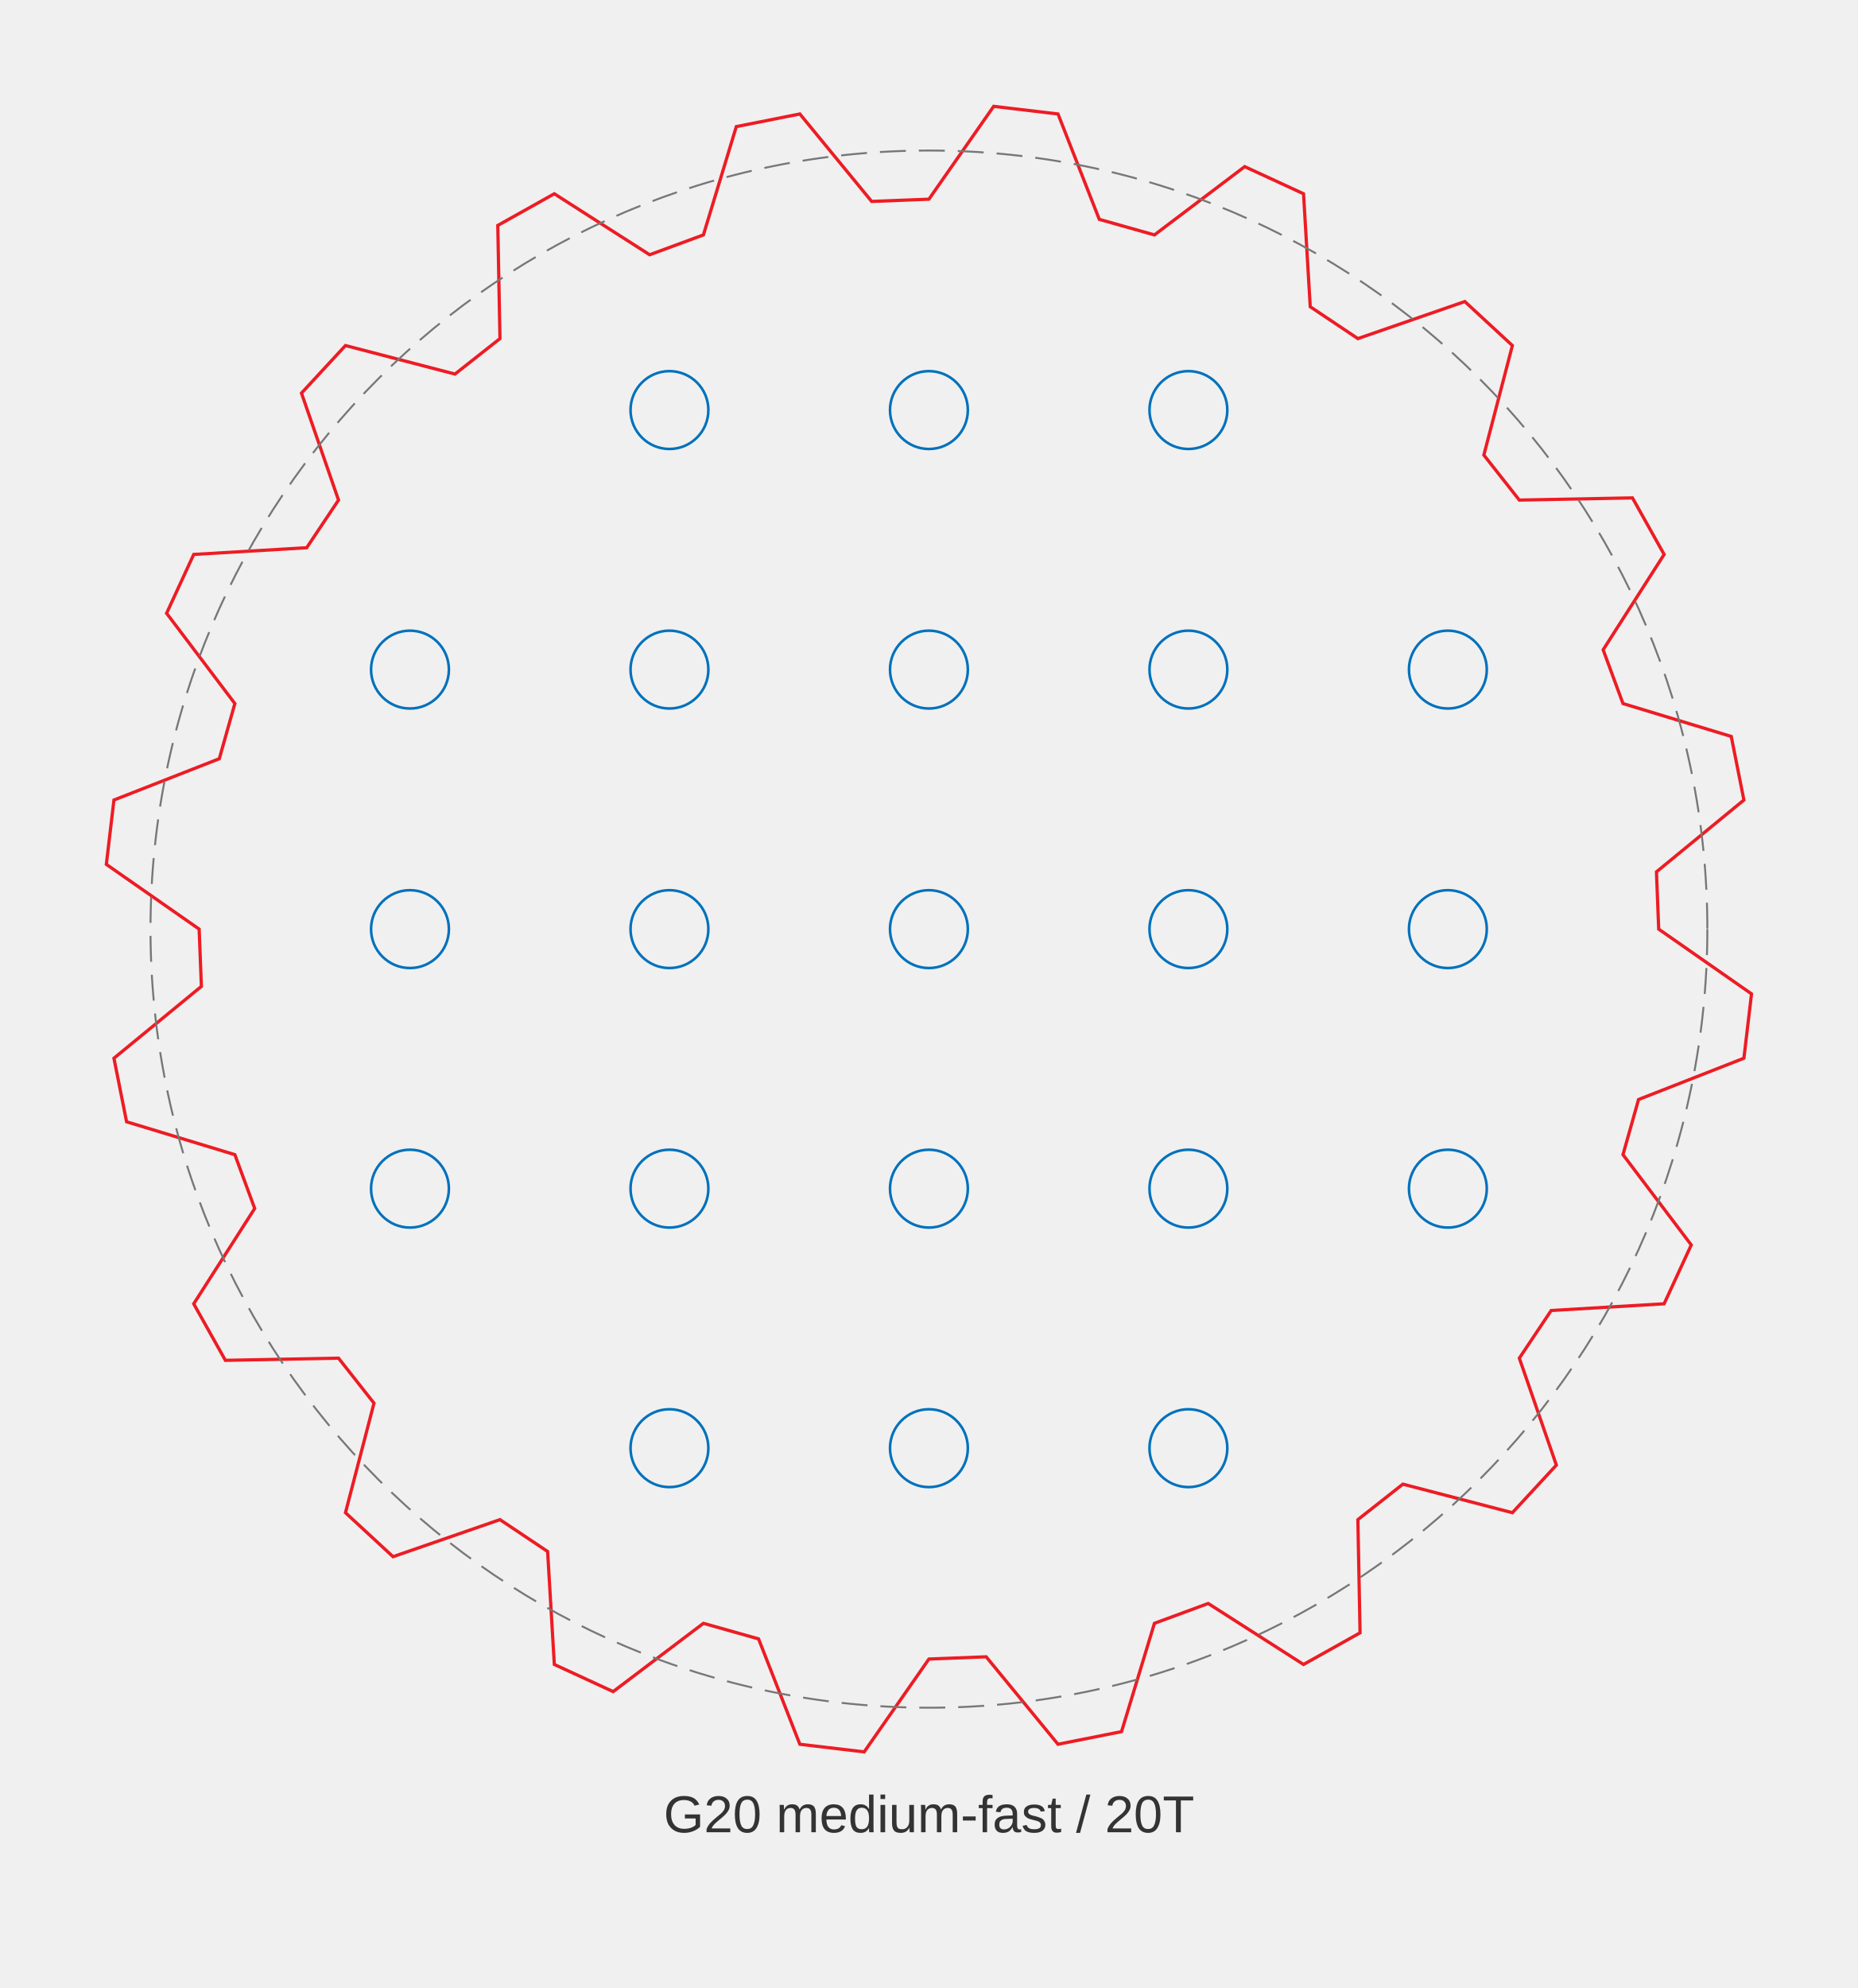
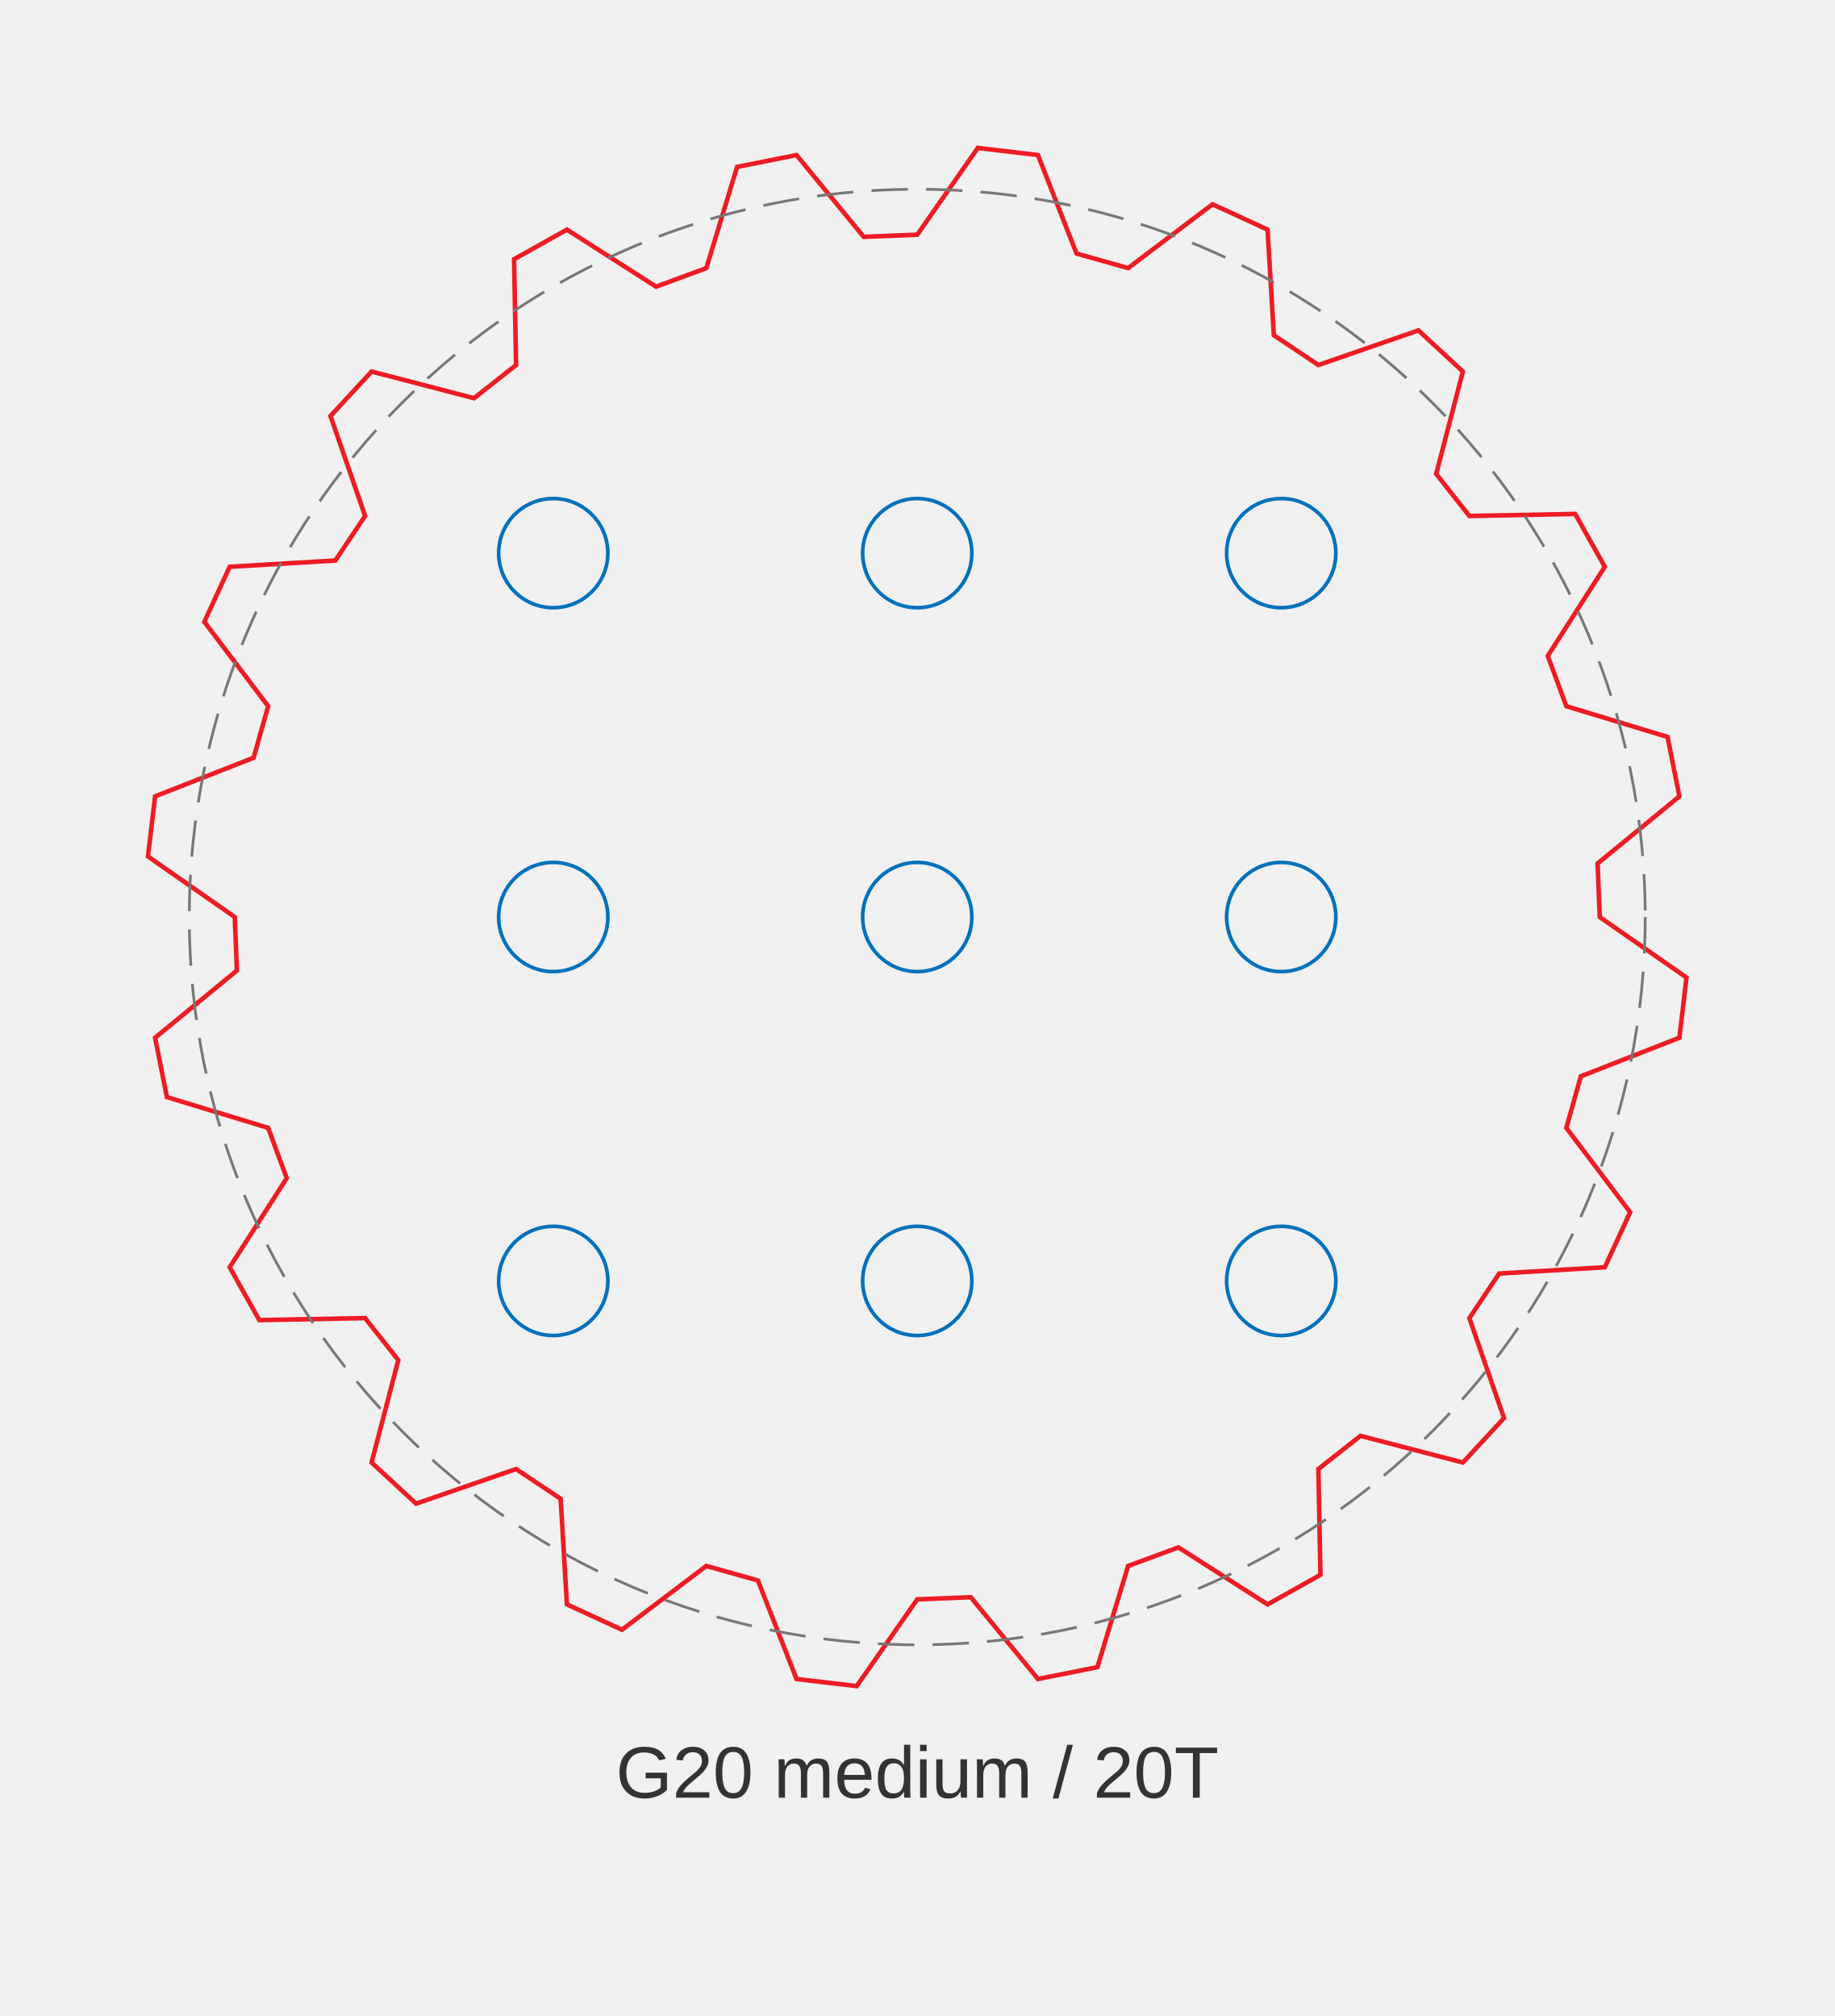
- <svg xmlns="http://www.w3.org/2000/svg" version="1.1" width="143.2mm" height="153.2mm" viewBox="0 0 143.2 153.2" data-profile-key="motionsmith-ms4n" data-grid-pitch-mm="20" data-hole-diameter-mm="6">
+ <svg xmlns="http://www.w3.org/2000/svg" version="1.1" width="100.8mm" height="110.8mm" viewBox="0 0 100.8 110.8" data-profile-key="motionsmith-ms4n" data-grid-pitch-mm="20" data-hole-diameter-mm="6">
  <defs>
    <style>
      .cut { fill: none; stroke: #ed1c24; stroke-width: 0.25; stroke-miterlimit: 10; }
      .drill { fill: none; stroke: #0071bc; stroke-width: 0.2; stroke-miterlimit: 10; }
      .score { fill: none; stroke: #777777; stroke-width: 0.15; stroke-dasharray: 2 1; }
      .label { fill: #333333; font-family: Arial, Helvetica, sans-serif; font-size: 4px; }
      .tiny { fill: #333333; font-family: Arial, Helvetica, sans-serif; font-size: 3px; }
      .paper { fill: #ffffff; stroke: none; }
    </style>
  </defs>
-   <path d="M 127.85 71.6 L 135.004 76.59 L 134.417 81.549 L 126.296 84.731 L 125.097 88.982 L 130.359 95.939 L 128.268 100.474 L 119.561 100.991 L 117.107 104.663 L 119.962 112.905 L 116.572 116.572 L 108.131 114.373 L 104.663 117.107 L 104.831 125.828 L 100.474 128.268 L 93.126 123.568 L 88.982 125.097 L 86.447 133.443 L 81.549 134.417 L 76.013 127.677 L 71.6 127.85 L 66.61 135.004 L 61.651 134.417 L 58.469 126.296 L 54.218 125.097 L 47.261 130.359 L 42.726 128.268 L 42.209 119.561 L 38.537 117.107 L 30.295 119.962 L 26.628 116.572 L 28.827 108.131 L 26.093 104.663 L 17.372 104.831 L 14.932 100.474 L 19.632 93.126 L 18.103 88.982 L 9.757 86.447 L 8.783 81.549 L 15.523 76.013 L 15.35 71.6 L 8.196 66.61 L 8.783 61.651 L 16.904 58.469 L 18.103 54.218 L 12.841 47.261 L 14.932 42.726 L 23.639 42.209 L 26.093 38.537 L 23.238 30.295 L 26.628 26.628 L 35.069 28.827 L 38.537 26.093 L 38.369 17.372 L 42.726 14.932 L 50.074 19.632 L 54.218 18.103 L 56.753 9.757 L 61.651 8.783 L 67.187 15.523 L 71.6 15.35 L 76.59 8.196 L 81.549 8.783 L 84.731 16.904 L 88.982 18.103 L 95.939 12.841 L 100.474 14.932 L 100.991 23.639 L 104.663 26.093 L 112.905 23.238 L 116.572 26.628 L 114.373 35.069 L 117.107 38.537 L 125.828 38.369 L 128.268 42.726 L 123.568 50.074 L 125.097 54.218 L 133.443 56.753 L 134.417 61.651 L 127.677 67.187 Z" class="cut gear-outline" data-teeth="20" data-pitch-radius-mm="60" data-root-radius-mm="56.25" data-outer-radius-mm="63.6" />
-   <circle cx="71.6" cy="71.6" r="3" class="drill axle-hole" data-hole-role="axle" data-hole-diameter-mm="6" />
-   <circle cx="71.6" cy="71.6" r="60" class="score pitch-circle" />
-   <circle cx="71.6" cy="51.6" r="3" class="drill linkage-hole bracket-hole crank-hole handle-hole" data-hole-role="linkage-bracket-crank-handle" data-attachment-kinds="linkage bracket crank handle" data-hole-diameter-mm="6" data-hole-index="0" data-hole-x-offset-mm="0" data-hole-y-offset-mm="-20" data-hole-radius-mm="20" />
-   <circle cx="51.6" cy="71.6" r="3" class="drill linkage-hole bracket-hole crank-hole handle-hole" data-hole-role="linkage-bracket-crank-handle" data-attachment-kinds="linkage bracket crank handle" data-hole-diameter-mm="6" data-hole-index="1" data-hole-x-offset-mm="-20" data-hole-y-offset-mm="0" data-hole-radius-mm="20" />
-   <circle cx="91.6" cy="71.6" r="3" class="drill linkage-hole bracket-hole crank-hole handle-hole" data-hole-role="linkage-bracket-crank-handle" data-attachment-kinds="linkage bracket crank handle" data-hole-diameter-mm="6" data-hole-index="2" data-hole-x-offset-mm="20" data-hole-y-offset-mm="0" data-hole-radius-mm="20" />
-   <circle cx="71.6" cy="91.6" r="3" class="drill linkage-hole bracket-hole crank-hole handle-hole" data-hole-role="linkage-bracket-crank-handle" data-attachment-kinds="linkage bracket crank handle" data-hole-diameter-mm="6" data-hole-index="3" data-hole-x-offset-mm="0" data-hole-y-offset-mm="20" data-hole-radius-mm="20" />
-   <circle cx="51.6" cy="51.6" r="3" class="drill linkage-hole bracket-hole crank-hole handle-hole" data-hole-role="linkage-bracket-crank-handle" data-attachment-kinds="linkage bracket crank handle" data-hole-diameter-mm="6" data-hole-index="4" data-hole-x-offset-mm="-20" data-hole-y-offset-mm="-20" data-hole-radius-mm="28.284" />
-   <circle cx="91.6" cy="51.6" r="3" class="drill linkage-hole bracket-hole crank-hole handle-hole" data-hole-role="linkage-bracket-crank-handle" data-attachment-kinds="linkage bracket crank handle" data-hole-diameter-mm="6" data-hole-index="5" data-hole-x-offset-mm="20" data-hole-y-offset-mm="-20" data-hole-radius-mm="28.284" />
-   <circle cx="51.6" cy="91.6" r="3" class="drill linkage-hole bracket-hole crank-hole handle-hole" data-hole-role="linkage-bracket-crank-handle" data-attachment-kinds="linkage bracket crank handle" data-hole-diameter-mm="6" data-hole-index="6" data-hole-x-offset-mm="-20" data-hole-y-offset-mm="20" data-hole-radius-mm="28.284" />
-   <circle cx="91.6" cy="91.6" r="3" class="drill linkage-hole bracket-hole crank-hole handle-hole" data-hole-role="linkage-bracket-crank-handle" data-attachment-kinds="linkage bracket crank handle" data-hole-diameter-mm="6" data-hole-index="7" data-hole-x-offset-mm="20" data-hole-y-offset-mm="20" data-hole-radius-mm="28.284" />
-   <circle cx="71.6" cy="31.6" r="3" class="drill linkage-hole bracket-hole crank-hole handle-hole" data-hole-role="linkage-bracket-crank-handle" data-attachment-kinds="linkage bracket crank handle" data-hole-diameter-mm="6" data-hole-index="8" data-hole-x-offset-mm="0" data-hole-y-offset-mm="-40" data-hole-radius-mm="40" />
-   <circle cx="31.6" cy="71.6" r="3" class="drill linkage-hole bracket-hole crank-hole handle-hole" data-hole-role="linkage-bracket-crank-handle" data-attachment-kinds="linkage bracket crank handle" data-hole-diameter-mm="6" data-hole-index="9" data-hole-x-offset-mm="-40" data-hole-y-offset-mm="0" data-hole-radius-mm="40" />
-   <circle cx="111.6" cy="71.6" r="3" class="drill linkage-hole bracket-hole crank-hole handle-hole" data-hole-role="linkage-bracket-crank-handle" data-attachment-kinds="linkage bracket crank handle" data-hole-diameter-mm="6" data-hole-index="10" data-hole-x-offset-mm="40" data-hole-y-offset-mm="0" data-hole-radius-mm="40" />
-   <circle cx="71.6" cy="111.6" r="3" class="drill linkage-hole bracket-hole crank-hole handle-hole" data-hole-role="linkage-bracket-crank-handle" data-attachment-kinds="linkage bracket crank handle" data-hole-diameter-mm="6" data-hole-index="11" data-hole-x-offset-mm="0" data-hole-y-offset-mm="40" data-hole-radius-mm="40" />
-   <circle cx="51.6" cy="31.6" r="3" class="drill linkage-hole bracket-hole crank-hole handle-hole" data-hole-role="linkage-bracket-crank-handle" data-attachment-kinds="linkage bracket crank handle" data-hole-diameter-mm="6" data-hole-index="12" data-hole-x-offset-mm="-20" data-hole-y-offset-mm="-40" data-hole-radius-mm="44.721" />
-   <circle cx="91.6" cy="31.6" r="3" class="drill linkage-hole bracket-hole crank-hole handle-hole" data-hole-role="linkage-bracket-crank-handle" data-attachment-kinds="linkage bracket crank handle" data-hole-diameter-mm="6" data-hole-index="13" data-hole-x-offset-mm="20" data-hole-y-offset-mm="-40" data-hole-radius-mm="44.721" />
-   <circle cx="31.6" cy="51.6" r="3" class="drill linkage-hole bracket-hole crank-hole handle-hole" data-hole-role="linkage-bracket-crank-handle" data-attachment-kinds="linkage bracket crank handle" data-hole-diameter-mm="6" data-hole-index="14" data-hole-x-offset-mm="-40" data-hole-y-offset-mm="-20" data-hole-radius-mm="44.721" />
-   <circle cx="111.6" cy="51.6" r="3" class="drill linkage-hole bracket-hole crank-hole handle-hole" data-hole-role="linkage-bracket-crank-handle" data-attachment-kinds="linkage bracket crank handle" data-hole-diameter-mm="6" data-hole-index="15" data-hole-x-offset-mm="40" data-hole-y-offset-mm="-20" data-hole-radius-mm="44.721" />
-   <circle cx="31.6" cy="91.6" r="3" class="drill linkage-hole bracket-hole crank-hole handle-hole" data-hole-role="linkage-bracket-crank-handle" data-attachment-kinds="linkage bracket crank handle" data-hole-diameter-mm="6" data-hole-index="16" data-hole-x-offset-mm="-40" data-hole-y-offset-mm="20" data-hole-radius-mm="44.721" />
-   <circle cx="111.6" cy="91.6" r="3" class="drill linkage-hole bracket-hole crank-hole handle-hole" data-hole-role="linkage-bracket-crank-handle" data-attachment-kinds="linkage bracket crank handle" data-hole-diameter-mm="6" data-hole-index="17" data-hole-x-offset-mm="40" data-hole-y-offset-mm="20" data-hole-radius-mm="44.721" />
-   <circle cx="51.6" cy="111.6" r="3" class="drill linkage-hole bracket-hole crank-hole handle-hole" data-hole-role="linkage-bracket-crank-handle" data-attachment-kinds="linkage bracket crank handle" data-hole-diameter-mm="6" data-hole-index="18" data-hole-x-offset-mm="-20" data-hole-y-offset-mm="40" data-hole-radius-mm="44.721" />
-   <circle cx="91.6" cy="111.6" r="3" class="drill linkage-hole bracket-hole crank-hole handle-hole" data-hole-role="linkage-bracket-crank-handle" data-attachment-kinds="linkage bracket crank handle" data-hole-diameter-mm="6" data-hole-index="19" data-hole-x-offset-mm="20" data-hole-y-offset-mm="40" data-hole-radius-mm="44.721" />
-   <text x="71.6" y="141.2" class="label" text-anchor="middle">G20 medium-fast / 20T</text>
+   <path d="M 87.9 50.4 L 92.669 53.727 L 92.278 57.033 L 86.864 59.154 L 86.065 61.988 L 89.572 66.626 L 88.179 69.649 L 82.374 69.994 L 80.738 72.442 L 82.641 77.937 L 80.381 80.381 L 74.754 78.915 L 72.442 80.738 L 72.554 86.552 L 69.649 88.179 L 64.751 85.045 L 61.988 86.065 L 60.298 91.628 L 57.033 92.278 L 53.342 87.784 L 50.4 87.9 L 47.073 92.669 L 43.767 92.278 L 41.646 86.864 L 38.812 86.065 L 34.174 89.572 L 31.151 88.179 L 30.806 82.374 L 28.358 80.738 L 22.863 82.641 L 20.419 80.381 L 21.885 74.754 L 20.062 72.442 L 14.248 72.554 L 12.621 69.649 L 15.755 64.751 L 14.735 61.988 L 9.172 60.298 L 8.522 57.033 L 13.016 53.342 L 12.9 50.4 L 8.131 47.073 L 8.522 43.767 L 13.936 41.646 L 14.735 38.812 L 11.228 34.174 L 12.621 31.151 L 18.426 30.806 L 20.062 28.358 L 18.159 22.863 L 20.419 20.419 L 26.046 21.885 L 28.358 20.062 L 28.246 14.248 L 31.151 12.621 L 36.049 15.755 L 38.812 14.735 L 40.502 9.172 L 43.767 8.522 L 47.458 13.016 L 50.4 12.9 L 53.727 8.131 L 57.033 8.522 L 59.154 13.936 L 61.988 14.735 L 66.626 11.228 L 69.649 12.621 L 69.994 18.426 L 72.442 20.062 L 77.937 18.159 L 80.381 20.419 L 78.915 26.046 L 80.738 28.358 L 86.552 28.246 L 88.179 31.151 L 85.045 36.049 L 86.065 38.812 L 91.628 40.502 L 92.278 43.767 L 87.784 47.458 Z" class="cut gear-outline" data-teeth="20" data-pitch-radius-mm="40" data-root-radius-mm="37.5" data-outer-radius-mm="42.4" data-attachment-hole-pattern="grid" />
+   <circle cx="50.4" cy="50.4" r="3" class="drill axle-hole" data-hole-role="axle" data-hole-diameter-mm="6" />
+   <circle cx="50.4" cy="50.4" r="40" class="score pitch-circle" />
+   <circle cx="50.4" cy="30.4" r="3" class="drill linkage-hole bracket-hole crank-hole handle-hole" data-hole-role="linkage-bracket-crank-handle" data-attachment-kinds="linkage bracket crank handle" data-hole-diameter-mm="6" data-hole-index="0" data-hole-x-offset-mm="0" data-hole-y-offset-mm="-20" data-hole-radius-mm="20" />
+   <circle cx="30.4" cy="50.4" r="3" class="drill linkage-hole bracket-hole crank-hole handle-hole" data-hole-role="linkage-bracket-crank-handle" data-attachment-kinds="linkage bracket crank handle" data-hole-diameter-mm="6" data-hole-index="1" data-hole-x-offset-mm="-20" data-hole-y-offset-mm="0" data-hole-radius-mm="20" />
+   <circle cx="70.4" cy="50.4" r="3" class="drill linkage-hole bracket-hole crank-hole handle-hole" data-hole-role="linkage-bracket-crank-handle" data-attachment-kinds="linkage bracket crank handle" data-hole-diameter-mm="6" data-hole-index="2" data-hole-x-offset-mm="20" data-hole-y-offset-mm="0" data-hole-radius-mm="20" />
+   <circle cx="50.4" cy="70.4" r="3" class="drill linkage-hole bracket-hole crank-hole handle-hole" data-hole-role="linkage-bracket-crank-handle" data-attachment-kinds="linkage bracket crank handle" data-hole-diameter-mm="6" data-hole-index="3" data-hole-x-offset-mm="0" data-hole-y-offset-mm="20" data-hole-radius-mm="20" />
+   <circle cx="30.4" cy="30.4" r="3" class="drill linkage-hole bracket-hole crank-hole handle-hole" data-hole-role="linkage-bracket-crank-handle" data-attachment-kinds="linkage bracket crank handle" data-hole-diameter-mm="6" data-hole-index="4" data-hole-x-offset-mm="-20" data-hole-y-offset-mm="-20" data-hole-radius-mm="28.284" />
+   <circle cx="70.4" cy="30.4" r="3" class="drill linkage-hole bracket-hole crank-hole handle-hole" data-hole-role="linkage-bracket-crank-handle" data-attachment-kinds="linkage bracket crank handle" data-hole-diameter-mm="6" data-hole-index="5" data-hole-x-offset-mm="20" data-hole-y-offset-mm="-20" data-hole-radius-mm="28.284" />
+   <circle cx="30.4" cy="70.4" r="3" class="drill linkage-hole bracket-hole crank-hole handle-hole" data-hole-role="linkage-bracket-crank-handle" data-attachment-kinds="linkage bracket crank handle" data-hole-diameter-mm="6" data-hole-index="6" data-hole-x-offset-mm="-20" data-hole-y-offset-mm="20" data-hole-radius-mm="28.284" />
+   <circle cx="70.4" cy="70.4" r="3" class="drill linkage-hole bracket-hole crank-hole handle-hole" data-hole-role="linkage-bracket-crank-handle" data-attachment-kinds="linkage bracket crank handle" data-hole-diameter-mm="6" data-hole-index="7" data-hole-x-offset-mm="20" data-hole-y-offset-mm="20" data-hole-radius-mm="28.284" />
+   <text x="50.4" y="98.8" class="label" text-anchor="middle">G20 medium / 20T</text>
</svg>
